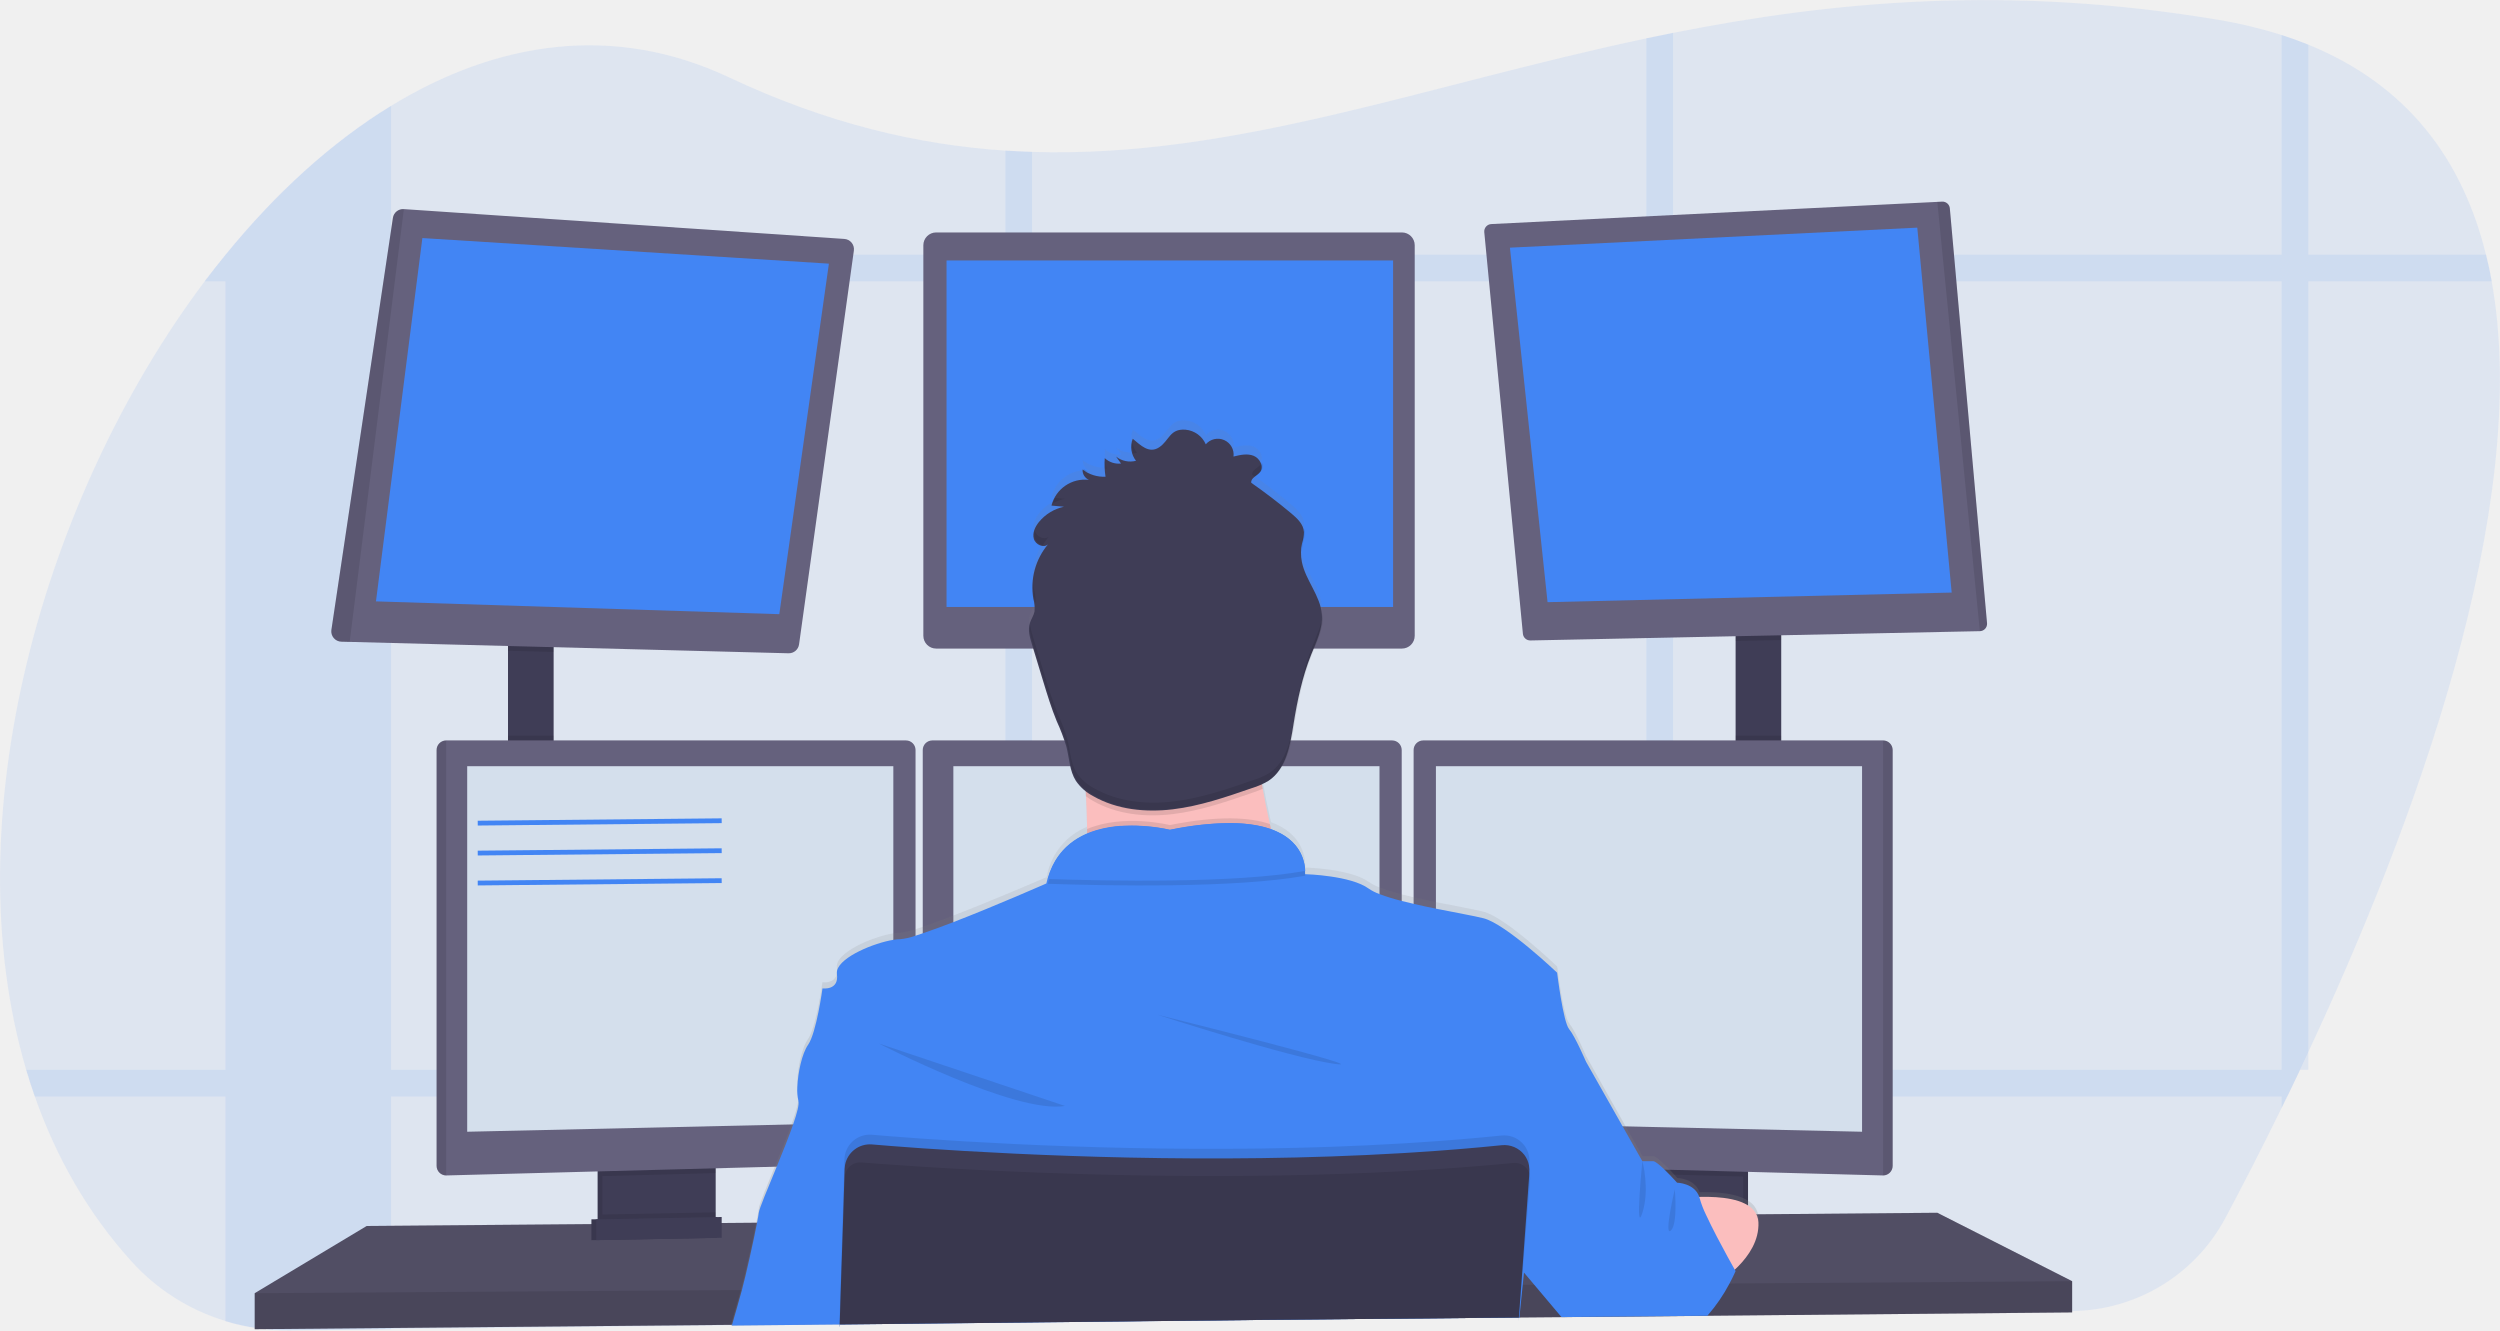
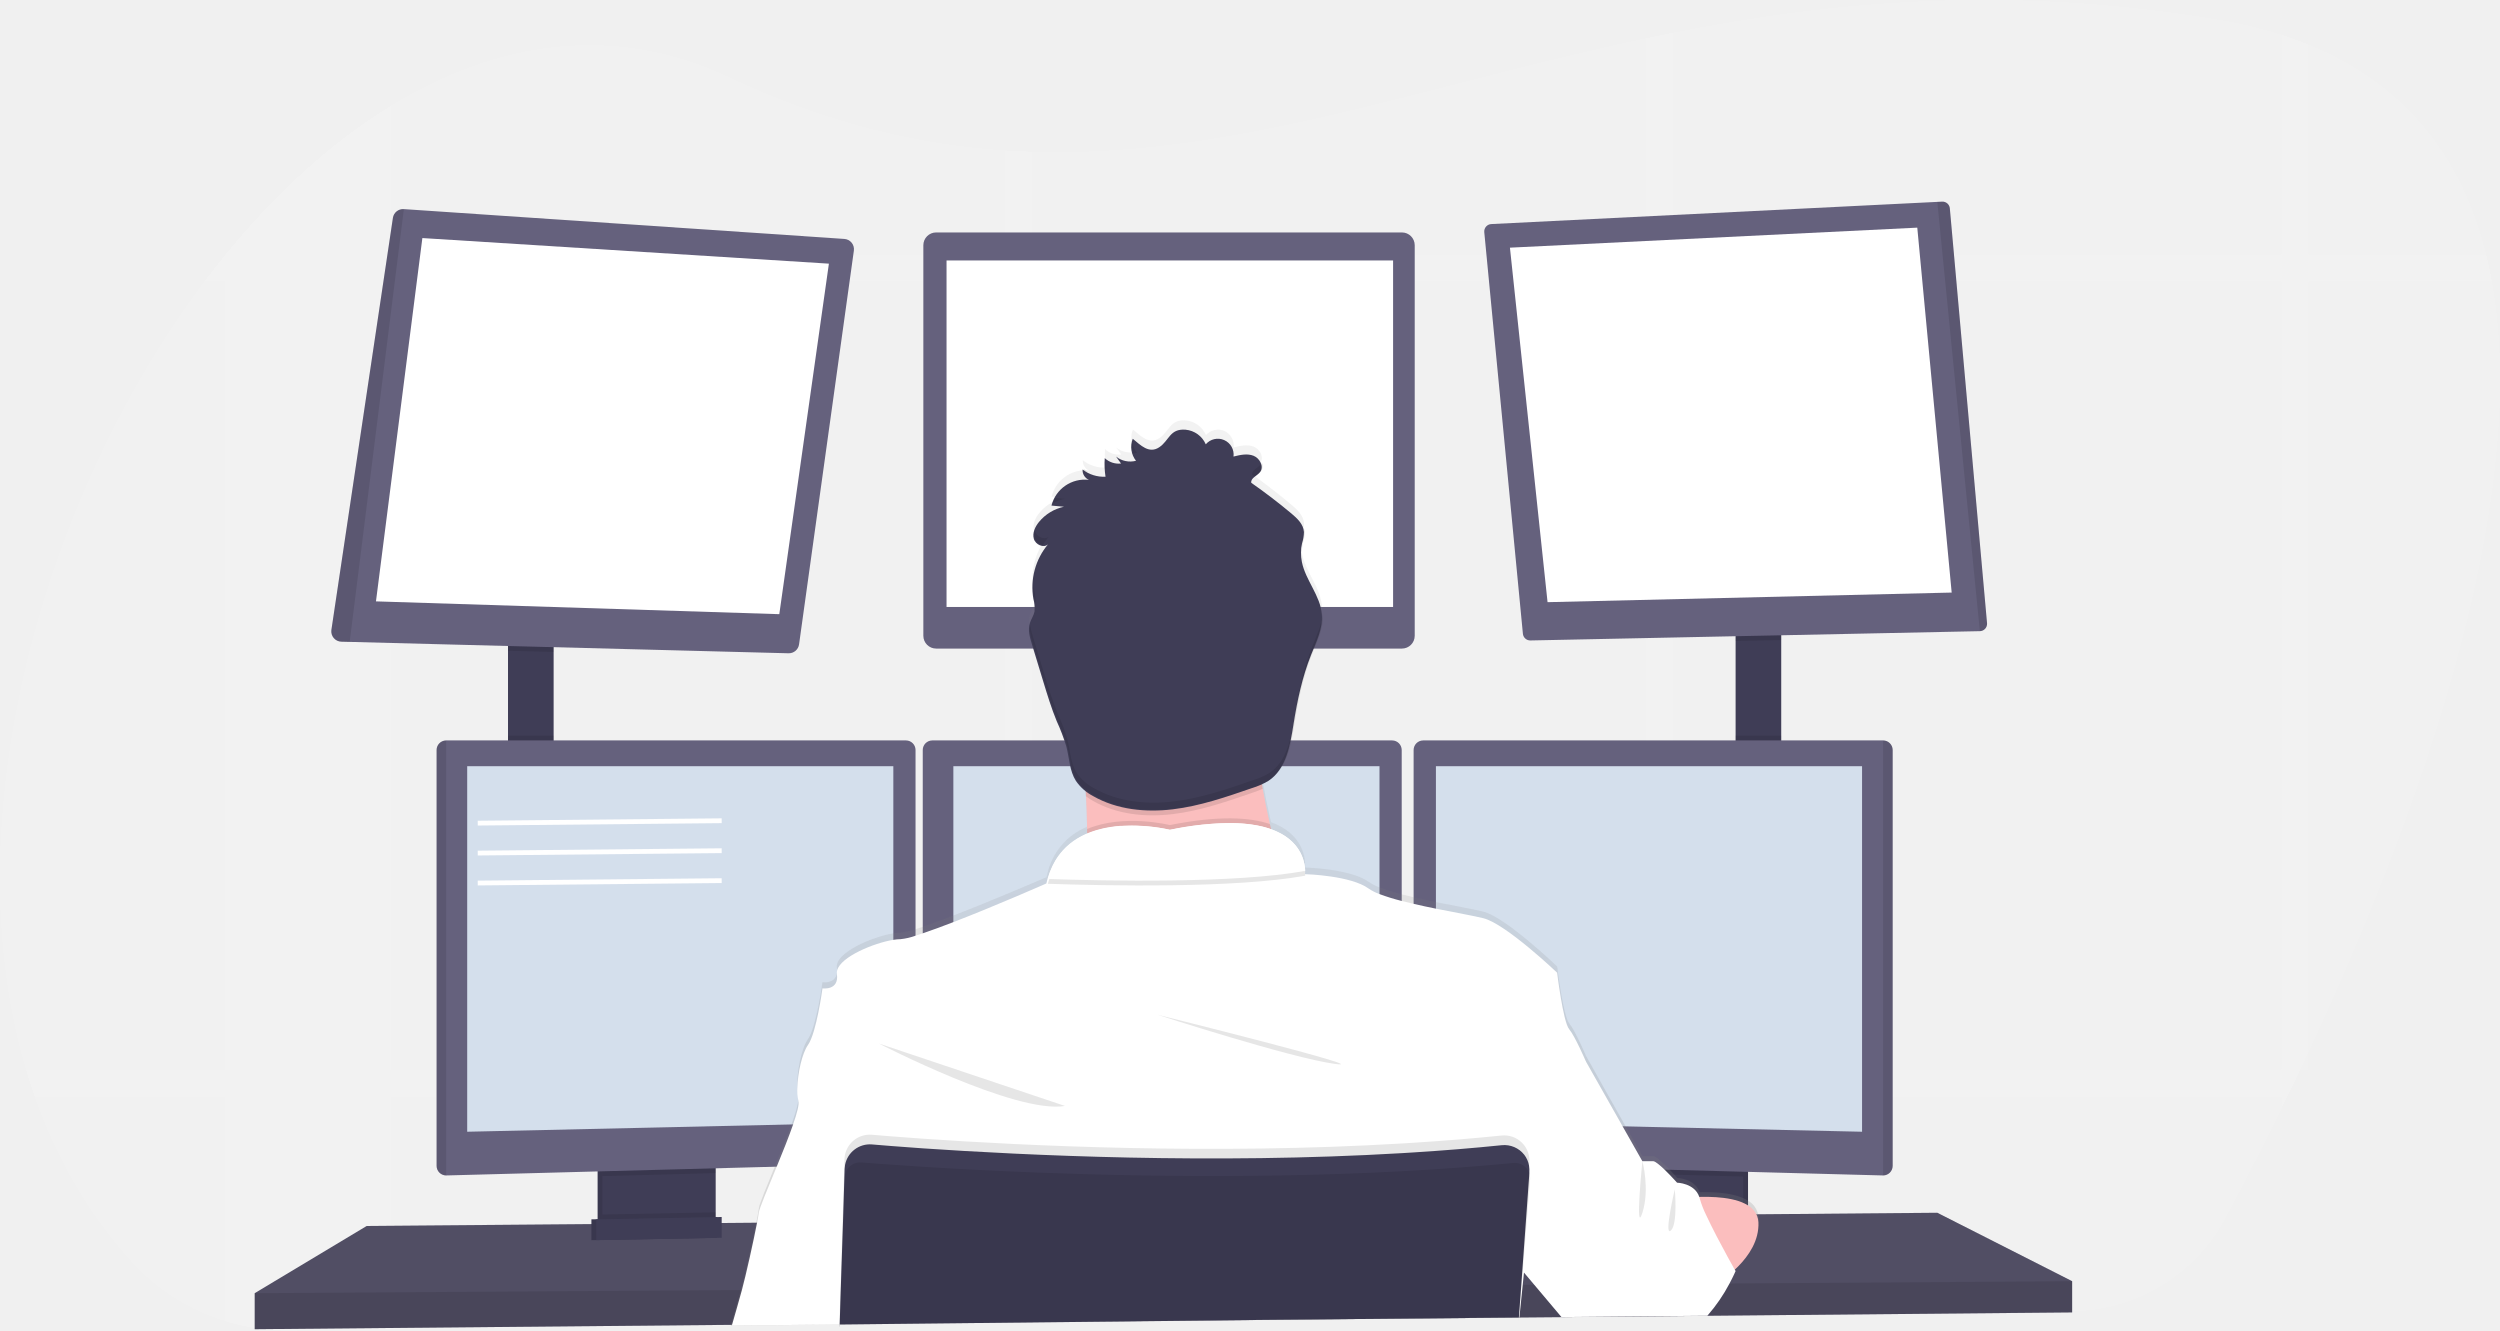
<svg xmlns="http://www.w3.org/2000/svg" id="59725d3d-bdd8-4af0-9b66-49b8d09410bc" data-name="Layer 1" width="1041.32" height="554.17" viewBox="0 0 1041.32 554.17">
  <defs>
    <linearGradient id="dff037aa-d578-4bab-81e7-399360663117" x1="597.75" y1="725.44" x2="597.75" y2="347.69" gradientUnits="userSpaceOnUse">
      <stop offset="0" stop-color="gray" stop-opacity="0.25" />
      <stop offset="0.54" stop-color="gray" stop-opacity="0.12" />
      <stop offset="1" stop-color="gray" stop-opacity="0.1" />
    </linearGradient>
  </defs>
-   <path d="M1040.82,611.12q-1.74,3.75-3.47,7.4-2.7,5.67-5.33,11.12c-.78,1.61-1.56,3.19-2.32,4.77-8.6,17.57-16.63,33.11-23.45,45.89A73.21,73.21,0,0,1,942.44,719l-151.65,1.65h-1.6l-13,.14-11.12.12-34.1.37-1.38,0-17.36.19h-.53l-107,1.16-95.51,1-11.11.12-69,.75H429l-44.75.48h-.48l-141.5,1.53-42.33.46a88.07,88.07,0,0,1-26.67-3.82,86.39,86.39,0,0,1-39.09-24.75C116,678.37,102.75,655,93.85,629.64q-1.93-5.49-3.6-11.12C59.44,514.37,97,380,164.6,290.08q4.25-5.64,8.64-11l.07-.08c20.79-25.52,44.1-46.84,68.93-62,44-26.91,92.75-34.49,140.7-11.9,40.57,19.12,78.45,28.11,115.17,30.55,3.71.24,7.42.42,11.11.53,84.23,2.65,163.17-27.7,255.87-47.29,3.69-.78,7.39-1.55,11.12-2.28,66.13-13.16,139.49-20.1,226.73-5.51a189.09,189.09,0,0,1,26.76,6.4q5.77,1.86,11.12,4c41.64,16.94,64.35,48.24,74,87.46q1.37,5.46,2.37,11.11C1134.3,384.41,1084.19,518.23,1040.82,611.12Z" transform="translate(-79.34 -172.91)" fill="#4285f4" opacity="0.1" />
+   <path d="M1040.82,611.12q-1.74,3.75-3.47,7.4-2.7,5.67-5.33,11.12c-.78,1.61-1.56,3.19-2.32,4.77-8.6,17.57-16.63,33.11-23.45,45.89A73.21,73.21,0,0,1,942.44,719l-151.65,1.65h-1.6l-13,.14-11.12.12-34.1.37-1.38,0-17.36.19h-.53l-107,1.16-95.51,1-11.11.12-69,.75H429l-44.75.48h-.48l-141.5,1.53-42.33.46a88.07,88.07,0,0,1-26.67-3.82,86.39,86.39,0,0,1-39.09-24.75C116,678.37,102.75,655,93.85,629.64q-1.93-5.49-3.6-11.12C59.44,514.37,97,380,164.6,290.08q4.25-5.64,8.64-11l.07-.08c20.79-25.52,44.1-46.84,68.93-62,44-26.91,92.75-34.49,140.7-11.9,40.57,19.12,78.45,28.11,115.17,30.55,3.71.24,7.42.42,11.11.53,84.23,2.65,163.17-27.7,255.87-47.29,3.69-.78,7.39-1.55,11.12-2.28,66.13-13.16,139.49-20.1,226.73-5.51a189.09,189.09,0,0,1,26.76,6.4q5.77,1.86,11.12,4c41.64,16.94,64.35,48.24,74,87.46q1.37,5.46,2.37,11.11C1134.3,384.41,1084.19,518.23,1040.82,611.12Z" transform="translate(-79.34 -172.91)" fill="#ffffff" opacity="0.1" />
  <g opacity="0.1">
-     <path d="M242.24,217V726.62l-42.33.46a88.07,88.07,0,0,1-26.67-3.82V279h.07C194.1,253.45,217.41,232.13,242.24,217Z" transform="translate(-79.34 -172.91)" fill="#4285f4" />
-     <path d="M1117.24,290.08H164.6q4.25-5.64,8.64-11V279h941.63Q1116.24,284.43,1117.24,290.08Z" transform="translate(-79.34 -172.91)" fill="#4285f4" />
-     <path d="M1040.82,191.51v427h-3.47q-2.7,5.67-5.33,11.12c-.78,1.61-1.56,3.19-2.32,4.77V187.47Q1035.47,189.33,1040.82,191.51Z" transform="translate(-79.34 -172.91)" fill="#4285f4" />
-     <path d="M776.21,186.58V720.83l-11.12.12V188.86C768.78,188.08,772.48,187.31,776.21,186.58Z" transform="translate(-79.34 -172.91)" fill="#4285f4" />
-     <path d="M509.22,236.15V723.73l-11.11.12V235.62C501.82,235.86,505.53,236,509.22,236.15Z" transform="translate(-79.34 -172.91)" fill="#4285f4" />
-     <path d="M1037.35,618.52q-2.7,5.67-5.33,11.12H93.85q-1.93-5.49-3.6-11.12Z" transform="translate(-79.34 -172.91)" fill="#4285f4" />
+     <path d="M242.24,217V726.62l-42.33.46a88.07,88.07,0,0,1-26.67-3.82V279h.07C194.1,253.45,217.41,232.13,242.24,217Z" transform="translate(-79.34 -172.91)" fill="#ffffff" />
+     <path d="M1117.24,290.08H164.6q4.25-5.64,8.64-11V279h941.63Q1116.24,284.43,1117.24,290.08Z" transform="translate(-79.34 -172.91)" fill="#ffffff" />
+     <path d="M1040.82,191.51v427h-3.47q-2.7,5.67-5.33,11.12c-.78,1.61-1.56,3.19-2.32,4.77V187.47Q1035.47,189.33,1040.82,191.51Z" transform="translate(-79.34 -172.91)" fill="#ffffff" />
+     <path d="M776.21,186.58V720.83l-11.12.12V188.86C768.78,188.08,772.48,187.31,776.21,186.58Z" transform="translate(-79.34 -172.91)" fill="#ffffff" />
+     <path d="M509.22,236.15V723.73l-11.11.12V235.62C501.82,235.86,505.53,236,509.22,236.15Z" transform="translate(-79.34 -172.91)" fill="#ffffff" />
+     <path d="M1037.35,618.52q-2.7,5.67-5.33,11.12H93.85q-1.93-5.49-3.6-11.12Z" transform="translate(-79.34 -172.91)" fill="#ffffff" />
  </g>
  <rect x="211.6" y="265.83" width="19" height="57.66" fill="#3f3d56" />
  <rect x="722.93" y="262.83" width="19" height="61" fill="#3f3d56" />
  <polygon points="863.1 533.65 863.1 546.65 711.18 548.05 709.56 548.08 651.82 548.61 650.44 548.63 632.89 548.78 632.37 548.78 525.39 549.77 349.78 551.4 349.63 551.4 304.98 551.82 304.5 551.83 106.1 553.65 106.1 538.65 152.75 510.65 246.35 509.87 248.35 509.86 249.01 509.85 251.01 509.82 295.95 509.45 297.96 509.44 298.6 509.43 300.6 509.42 315.01 509.3 315.39 509.29 350.94 508.99 351.23 508.99 628.63 506.65 635.42 506.6 636.1 506.6 641.28 506.55 678.93 506.24 680.93 506.21 682.78 506.19 683.74 506.19 695.45 506.1 697.77 506.07 700.88 506.05 710.63 505.96 726.1 505.83 728.1 505.81 731.58 505.79 732.23 505.79 806.94 505.15 863.1 533.65" fill="#65617d" />
  <polygon points="863.1 533.65 863.1 546.65 711.18 548.05 709.56 548.08 651.82 548.61 650.44 548.63 632.89 548.78 632.37 548.78 525.39 549.77 349.78 551.4 349.63 551.4 304.98 551.82 304.5 551.83 106.1 553.65 106.1 538.65 152.75 510.65 246.35 509.87 248.35 509.86 249.01 509.85 251.01 509.82 295.95 509.45 297.96 509.44 298.6 509.43 300.6 509.42 315.01 509.3 315.39 509.29 350.94 508.99 351.23 508.99 628.63 506.65 635.42 506.6 636.1 506.6 641.28 506.55 678.93 506.24 680.93 506.21 682.78 506.19 683.74 506.19 695.45 506.1 697.77 506.07 700.88 506.05 710.63 505.96 726.1 505.83 728.1 505.81 731.58 505.79 732.23 505.79 806.94 505.15 863.1 533.65" opacity="0.2" />
  <path d="M375.44,656.57v24.49a6.13,6.13,0,0,1-3.5,5.54,6,6,0,0,1-2.5.6l-34.9.74a6,6,0,0,1-2.7-.57,6.12,6.12,0,0,1-3.57-5.57V656.57Z" transform="translate(-79.34 -172.91)" fill="#3f3d56" />
  <path d="M375.44,656.57v24.49a6.13,6.13,0,0,1-3.5,5.54,6,6,0,0,1-2.5.6l-34.9.74a6,6,0,0,1-2.7-.57,6.12,6.12,0,0,1-3.57-5.57V656.57Z" transform="translate(-79.34 -172.91)" opacity="0.1" />
  <path d="M377.44,656.57v24.49a6.13,6.13,0,0,1-3.5,5.54,6,6,0,0,1-2.5.6l-34.9.74a6,6,0,0,1-2.7-.57,6.12,6.12,0,0,1-3.57-5.57V656.57Z" transform="translate(-79.34 -172.91)" fill="#3f3d56" />
  <rect x="680.93" y="483.66" width="47.17" height="31.5" fill="#3f3d56" />
  <rect x="680.93" y="483.66" width="47.17" height="31.5" opacity="0.1" />
  <rect x="678.93" y="483.66" width="47.17" height="31.5" fill="#3f3d56" />
  <polygon points="230.6 265.82 230.6 271.55 211.6 271.06 211.6 265.82 230.6 265.82" opacity="0.1" />
  <path d="M435,277.31l-22.83,164a4.3,4.3,0,0,1-4.37,3.71L225,440.28l-3.47-.09a4.3,4.3,0,0,1-4.16-4.87L243,263.64a4.3,4.3,0,0,1,4.54-3.63L431,272.43A4.29,4.29,0,0,1,435,277.31Z" transform="translate(-79.34 -172.91)" fill="#65617d" />
-   <polygon points="175.93 99.16 156.6 250.49 324.6 255.82 345.26 109.82 175.93 99.16" fill="#4285f4" />
+   <polygon points="175.93 99.16 156.6 250.49 324.6 255.82 345.26 109.82 175.93 99.16" fill="#ffffff" />
  <rect x="384.6" y="96.82" width="204.67" height="173.33" rx="5.33" ry="5.33" fill="#65617d" />
-   <rect x="394.26" y="108.49" width="186" height="144.33" fill="#4285f4" />
+   <rect x="394.26" y="108.49" width="186" height="144.33" fill="#ffffff" />
  <polygon points="741.93 262.82 741.93 266.61 722.93 267 722.93 262.82 741.93 262.82" opacity="0.1" />
  <path d="M907,432.53a3.08,3.08,0,0,1-3,3.28L716.8,439.68a3.08,3.08,0,0,1-3.13-2.79L697.58,269.61a3.08,3.08,0,0,1,2.92-3.37L886.28,257l2-.1a3.07,3.07,0,0,1,3.22,2.8Z" transform="translate(-79.34 -172.91)" fill="#65617d" />
-   <polygon points="628.93 103.16 798.6 94.82 812.93 246.82 644.6 250.82 628.93 103.16" fill="#4285f4" />
+   <polygon points="628.93 103.16 798.6 94.82 812.93 246.82 644.6 250.82 628.93 103.16" fill="#ffffff" />
  <path d="M907,432.53a3.08,3.08,0,0,1-3,3.28L886.28,257l2-.1a3.07,3.07,0,0,1,3.22,2.8Z" transform="translate(-79.34 -172.91)" opacity="0.1" />
  <path d="M247.57,260,225,440.28l-3.47-.09a4.3,4.3,0,0,1-4.16-4.87L243,263.64A4.3,4.3,0,0,1,247.57,260Z" transform="translate(-79.34 -172.91)" opacity="0.1" />
  <rect x="211.6" y="306.41" width="19" height="17.08" opacity="0.1" />
  <polygon points="298.1 483.65 298.1 488.62 250.93 489.88 250.93 483.65 298.1 483.65" opacity="0.1" />
  <path d="M460.69,485.27v168.2a4,4,0,0,1-3.85,3.95l-191.65,5.1h-.05a4,4,0,0,1-3.95-3.95V485.27a4,4,0,0,1,3.95-3.95h191.6A4,4,0,0,1,460.69,485.27Z" transform="translate(-79.34 -172.91)" fill="#65617d" />
  <path d="M265.19,481.32v181.2h-.05a4,4,0,0,1-3.95-3.95V485.27a4,4,0,0,1,3.95-3.95Z" transform="translate(-79.34 -172.91)" opacity="0.1" />
  <polygon points="194.6 319.15 372.1 319.15 372.1 467.4 194.6 471.4 194.6 319.15" fill="#d4dfec" />
  <rect x="722.93" y="306.41" width="19" height="17.42" opacity="0.1" />
  <polygon points="726.1 483.65 726.1 490.06 678.93 488.8 678.93 483.65 726.1 483.65" opacity="0.1" />
  <path d="M867.69,485.27v173.3a4,4,0,0,1-4,3.95h0L672,657.42a4,4,0,0,1-3.85-3.95V485.27a4,4,0,0,1,3.95-3.95h191.6A4,4,0,0,1,867.69,485.27Z" transform="translate(-79.34 -172.91)" fill="#65617d" />
  <path d="M867.69,485.27v173.3a4,4,0,0,1-4,3.95h0V481.32h0A4,4,0,0,1,867.69,485.27Z" transform="translate(-79.34 -172.91)" opacity="0.1" />
  <polygon points="775.6 319.15 598.1 319.15 598.1 467.4 775.6 471.4 775.6 319.15" fill="#d4dfec" />
  <path d="M663.19,485.27v168.2a4,4,0,0,1-3.85,3.95l-191.65,5.1h0a4,4,0,0,1-4-3.95V485.27a4,4,0,0,1,3.95-3.95h191.6A4,4,0,0,1,663.19,485.27Z" transform="translate(-79.34 -172.91)" fill="#65617d" />
  <polygon points="397.1 319.15 574.6 319.15 574.6 467.4 397.1 471.4 397.1 319.15" fill="#d4dfec" />
  <polygon points="863.1 533.65 863.1 546.65 711.18 548.05 709.56 548.08 651.82 548.61 650.44 548.63 632.89 548.78 632.37 548.78 525.39 549.77 349.78 551.4 349.63 551.4 304.98 551.82 304.5 551.83 106.1 553.65 106.1 538.65 308.61 537.32 309.09 537.32 350.08 537.04 350.27 537.04 633.35 535.17 633.64 535.17 633.81 535.16 634.28 535.16 639.07 535.13 640.53 535.13 715.02 534.63 719.42 534.61 720.4 534.6 863.1 533.65" opacity="0.1" />
  <circle cx="487.26" cy="272.16" r="51.33" fill="#fbbebe" />
  <path d="M383.74,725.09c0-.11.06-.23.1-.35,1-3.59,2.78-9.66,4.11-14.51.17-.6.33-1.19.48-1.75,1.47-5.47,4.33-18.28,5.92-26.27.56-2.81,1-5,1.09-6.1.2-1.69,3.21-8.92,6.62-17.23,2.39-5.84,5-12.22,6.91-17.6a61.38,61.38,0,0,0,2.93-9.85,5.1,5.1,0,0,0,0-2.13,14.69,14.69,0,0,1-.48-3.5v0c-.23-6.2,1.62-16,4.48-20.11,3.5-5,6-23.66,6-23.66s5.18.75,6-3.53a6.15,6.15,0,0,0,.1-1.4,7.41,7.41,0,0,0-.09-1.11c-.89-6.24,14.72-12.88,23.5-14.31a19.67,19.67,0,0,1,3-.28,27.24,27.24,0,0,0,6.25-1.44q1.4-.43,3-1c3.68-1.24,8.08-2.88,12.75-4.68,17.56-6.81,38.82-16,38.82-16,.15-.71.32-1.39.51-2.06a27.71,27.71,0,0,1,16.35-18.93h0c0-.66,0-1.33,0-2,0-3.45-.15-7-.3-10.54,0-.69-.06-1.38-.1-2.07,0-.2,0-.41,0-.61s0-.35,0-.52c0-.7-.07-1.4-.11-2.09l-.18-.14a16.41,16.41,0,0,1-3.9-4.2,15.27,15.27,0,0,1-1.42-3c-1.25-3.39-1.54-7.17-2.38-10.75l-.18-.74a84,84,0,0,0-4-10.58c-2.21-5.42-3.91-11-5.6-16.65q-1.54-5.13-3.11-10.28l-1.58-5.24c-.3-1-.6-2-.83-3v0a13.27,13.27,0,0,1-.26-1.4,0,0,0,0,1,0,0,10,10,0,0,1,.24-4.61,32.09,32.09,0,0,1,1.32-3,7.87,7.87,0,0,0,.5-1.38v0a3,3,0,0,0,.08-.32,5.65,5.65,0,0,0,.11-1.08,18.46,18.46,0,0,0-.52-3.89.07.07,0,0,1,0-.05,2.56,2.56,0,0,0-.05-.27,25.48,25.48,0,0,1-.36-3,28.45,28.45,0,0,1,3.47-15.57l.19-.36a25.22,25.22,0,0,1,1.84-2.78h0c.31-.42.63-.82,1-1.22-1.4,1.34-3.7.75-5-.69a3.61,3.61,0,0,1-.55-.75,3.81,3.81,0,0,1-.23-.45c-.05-.12-.09-.25-.13-.38-.7-2.45.52-5.06,2.12-7.05a18.49,18.49,0,0,1,5.74-4.7h0a3.84,3.84,0,0,1,.4-.21,17.12,17.12,0,0,1,2.64-1.06h0a15.06,15.06,0,0,1,1.63-.44l-3.71-.34-1.5-.14a14.49,14.49,0,0,1,13-10.91h1.08a11.73,11.73,0,0,1,1.57.13,4.44,4.44,0,0,1-2.65-4.33,14.41,14.41,0,0,0,9.19,3.06h.38a30,30,0,0,1-.34-3.27h0a0,0,0,0,1,0,0,0,0,0,0,1,0,0,33.19,33.19,0,0,1,0-4.46,8.44,8.44,0,0,0,6.78,2.26l-2.08-2.9a9.49,9.49,0,0,0,6.56,2.05l.48-.05a7,7,0,0,0,1.19-.23l.09,0c-.19-.24-.36-.49-.53-.75l-.06-.12a9.67,9.67,0,0,1-1-2.09,6.59,6.59,0,0,1-.24-.87h0a8.75,8.75,0,0,1,.45-5.45c3.23,2.7,6.77,6.39,11,3.6s4.37-7.91,11-7.39a10.2,10.2,0,0,1,8.41,6.12,6.75,6.75,0,0,1,7.67-1.75,6.85,6.85,0,0,1,3.88,6.89c2.75-.69,5.71-1.37,8.35-.33s4.34,4.41,2.84,6.66a1.43,1.43,0,0,1-.14.2c-1.23,1.59-3.95,2.46-3.66,4.46l.42.3,1.3.94a.05.05,0,0,1,0,0q7.65,5.52,14.9,11.6c2.48,2.08,5.12,4.58,5.29,7.83a8.64,8.64,0,0,1-.24,2.37h0c-.16.78-.38,1.56-.55,2.34a19.51,19.51,0,0,0-.34,6.05h0c.07.59.16,1.17.27,1.76,1.53,7.73,7.71,14.11,8.32,22l0,.56a17.78,17.78,0,0,1-.07,2.53c-.46,4.8-2.68,9.41-4.48,14-.11.28-.22.56-.32.84-3.47,9-5.47,18.59-7,28.16a100.26,100.26,0,0,1-2,10.09A26.73,26.73,0,0,1,611,492.07a16.22,16.22,0,0,1-3.36,3,18.67,18.67,0,0,1-2.65,1.41s0,0,0,.06c.11.61.2,1.22.31,1.83.06.32.11.64.17,1h0a.14.14,0,0,0,0,.06c.84,4.73,1.8,9.36,2.81,13.76l.51,2.19c12.6,4.55,14.09,13.87,14.18,17.44a9.64,9.64,0,0,1,0,1.43s19,.5,26.5,6a20.34,20.34,0,0,0,4.51,2.3,83,83,0,0,0,9.25,2.89c1.61.42,3.29.83,5,1.23,3,.69,6.18,1.36,9.25,2,8.19,1.65,15.9,3,19.81,4,9.33,2.36,30.67,22.82,30.67,22.82s2.5,20.64,5,23.65,7,13.59,7,13.59l16.54,29.41,7,12.37h4.5c.62,0,1.84.88,3.21,2.1,1.19,1.06,2.51,2.38,3.67,3.58l1.92,2.05,1.2,1.33s7.27.18,9.24,5.93c5.92-.17,13.19.22,18.28,2.5a14.14,14.14,0,0,1,2,1.08,8.68,8.68,0,0,1,4.13,5.66,8.34,8.34,0,0,1,.18,1.44c0,.57,0,1.14,0,1.7-.36,7.57-5.29,13.87-9.82,18.11l.32.57s-.15.36-.44,1c-.08.19-.18.4-.29.64h0c-.59,1.26-1.53,3.15-2.76,5.36a63.31,63.31,0,0,1-9.57,13.17l-.29.3-57.74.53-.17-.2L719.87,708l-5.57-6.64-.17-.21-.16,1.59-.54,5.3-1.3,12.81-.07.64,0,.17-.15,1.48.11-1.48h-.29l-107,1L429.11,724.6l0,.84h-.14l0-.84-44.75.48Z" transform="translate(-79.34 -172.91)" fill="url(#dff037aa-d578-4bab-81e7-399360663117)" />
  <path d="M617.94,550.07s-99.5,12-90,0c3.44-4.34,4.39-17.2,4.2-31.85-.06-4.45-.22-9.06-.45-13.65-1.1-22-3.75-43.5-3.75-43.5s87-41,77-8.5c-4,13.13-2.69,31.57.35,48.88.89,5.05,1.92,10,3,14.7A344.67,344.67,0,0,0,617.94,550.07Z" transform="translate(-79.34 -172.91)" fill="#fbbebe" />
  <path d="M617.94,550.07s-99.5,12-90,0c3.44-4.34,4.39-17.2,4.2-31.85,15.17-6.48,34.47-1.65,34.47-1.65,20.32-4.05,33.35-3.26,41.68-.42A344.67,344.67,0,0,0,617.94,550.07Z" transform="translate(-79.34 -172.91)" opacity="0.1" />
-   <path d="M429.08,725.44l0-.84,175.62-1.91,107-1H712l-.11,1.48.15-1.48h.19l0-.17,1.37-13.45.52-5.09.16-1.59.14-1.33,6.18-20.61,6.18-20.58,5.2-17.33,7.94-26.48s-4.5-10.5-7-13.5-5-23.5-5-23.5-21.34-20.33-30.67-22.67c-3.91-1-11.63-2.33-19.83-4-3.07-.62-6.22-1.28-9.25-2-1.71-.39-3.39-.8-5-1.21a87.91,87.91,0,0,1-9.25-2.86,20.7,20.7,0,0,1-4.5-2.29c-7.35-5.39-25.77-6-26.48-6h0a.42.42,0,0,1,0-.07v-.09a10.26,10.26,0,0,0,0-1.26c0-.4,0-.87-.09-1.4,0-.16,0-.33-.07-.5-.05-.36-.11-.74-.2-1.14a5,5,0,0,0-.12-.53,17.21,17.21,0,0,0-1.25-3.49c-.07-.16-.16-.33-.24-.49a18.25,18.25,0,0,0-1.7-2.63c-.13-.17-.27-.35-.42-.52a19.58,19.58,0,0,0-2.72-2.64c-.27-.21-.55-.43-.84-.63a4.67,4.67,0,0,0-.51-.36l-.89-.58-.83-.48c-.73-.4-1.5-.79-2.34-1.16-.26-.12-.54-.23-.82-.34s-.72-.28-1.09-.42l-.06,0L608,518c-.57-.19-1.15-.36-1.76-.53l-.93-.24-1-.23-1-.21c-1-.2-2.07-.38-3.19-.52l-1.14-.14-1.17-.12-1.21-.1-1.72-.1-2-.07a124.68,124.68,0,0,0-26.24,2.79,72.27,72.27,0,0,0-18.26-1.68l-.87,0-1,.06-.64,0-1.29.12c-.43,0-.87.09-1.3.15s-.88.11-1.31.18l-.66.11c-.65.11-1.31.23-2,.37q-.33.06-.66.15c-.87.19-1.74.42-2.6.68-.43.12-.86.26-1.29.41-.22.06-.43.14-.64.22l-.64.23-.63.25-.75.3c-.38.16-.75.33-1.12.51-.21.09-.42.19-.62.3s-.41.2-.6.31a27.75,27.75,0,0,0-6.21,4.38l-.51.49-.5.51c-.17.17-.33.35-.49.53a23.82,23.82,0,0,0-1.82,2.25c-.16.21-.31.42-.46.64a26.69,26.69,0,0,0-1.72,2.92c-.13.24-.25.49-.37.73a32.7,32.7,0,0,0-2,5.25q-.28,1-.51,2S494,550.24,476.44,557c-4.67,1.8-9.07,3.43-12.75,4.66-1.07.36-2.07.69-3,1a26.7,26.7,0,0,1-6.25,1.44,19.67,19.67,0,0,0-3,.28c-8.07,1.31-21.9,7-23.41,12.71a3.69,3.69,0,0,0-.1,1.4s0,.07,0,.11c1,7-6,6-6,6s-2.5,18.5-6,23.5c-2.53,3.6-4.26,11.63-4.48,17.69v0a19.61,19.61,0,0,0,.44,5.63c0,.05,0,.1,0,.14.4,1.34-.56,5-2.19,9.69-1.77,5.15-4.35,11.55-6.83,17.59-3.74,9.12-7.26,17.4-7.48,19.22-.09.81-.35,2.26-.71,4.13-1.46,7.62-4.7,22.13-6.3,28-1.19,4.38-2.92,10.38-4.11,14.5,0,.12-.07.24-.1.35L429,724.6l0,.84h.14Z" transform="translate(-79.34 -172.91)" fill="#4285f4" />
+   <path d="M429.08,725.44l0-.84,175.62-1.91,107-1H712l-.11,1.48.15-1.48h.19l0-.17,1.37-13.45.52-5.09.16-1.59.14-1.33,6.18-20.61,6.18-20.58,5.2-17.33,7.94-26.48s-4.5-10.5-7-13.5-5-23.5-5-23.5-21.34-20.33-30.67-22.67c-3.91-1-11.63-2.33-19.83-4-3.07-.62-6.22-1.28-9.25-2-1.71-.39-3.39-.8-5-1.21a87.91,87.91,0,0,1-9.25-2.86,20.7,20.7,0,0,1-4.5-2.29c-7.35-5.39-25.77-6-26.48-6h0a.42.42,0,0,1,0-.07v-.09a10.26,10.26,0,0,0,0-1.26c0-.4,0-.87-.09-1.4,0-.16,0-.33-.07-.5-.05-.36-.11-.74-.2-1.14a5,5,0,0,0-.12-.53,17.21,17.21,0,0,0-1.25-3.49c-.07-.16-.16-.33-.24-.49a18.25,18.25,0,0,0-1.7-2.63c-.13-.17-.27-.35-.42-.52a19.58,19.58,0,0,0-2.72-2.64c-.27-.21-.55-.43-.84-.63a4.67,4.67,0,0,0-.51-.36l-.89-.58-.83-.48c-.73-.4-1.5-.79-2.34-1.16-.26-.12-.54-.23-.82-.34s-.72-.28-1.09-.42l-.06,0L608,518c-.57-.19-1.15-.36-1.76-.53l-.93-.24-1-.23-1-.21c-1-.2-2.07-.38-3.19-.52l-1.14-.14-1.17-.12-1.21-.1-1.72-.1-2-.07a124.68,124.68,0,0,0-26.24,2.79,72.27,72.27,0,0,0-18.26-1.68l-.87,0-1,.06-.64,0-1.29.12c-.43,0-.87.09-1.3.15s-.88.11-1.31.18l-.66.11c-.65.11-1.31.23-2,.37q-.33.06-.66.15c-.87.19-1.74.42-2.6.68-.43.12-.86.26-1.29.41-.22.06-.43.14-.64.22l-.64.23-.63.25-.75.3c-.38.16-.75.33-1.12.51-.21.09-.42.19-.62.3s-.41.2-.6.31a27.75,27.75,0,0,0-6.21,4.38l-.51.49-.5.51c-.17.17-.33.35-.49.53a23.82,23.82,0,0,0-1.82,2.25c-.16.21-.31.42-.46.64a26.69,26.69,0,0,0-1.72,2.92c-.13.24-.25.49-.37.73a32.7,32.7,0,0,0-2,5.25q-.28,1-.51,2S494,550.24,476.44,557c-4.67,1.8-9.07,3.43-12.75,4.66-1.07.36-2.07.69-3,1a26.7,26.7,0,0,1-6.25,1.44,19.67,19.67,0,0,0-3,.28c-8.07,1.31-21.9,7-23.41,12.71a3.69,3.69,0,0,0-.1,1.4s0,.07,0,.11c1,7-6,6-6,6s-2.5,18.5-6,23.5c-2.53,3.6-4.26,11.63-4.48,17.69v0a19.61,19.61,0,0,0,.44,5.63c0,.05,0,.1,0,.14.4,1.34-.56,5-2.19,9.69-1.77,5.15-4.35,11.55-6.83,17.59-3.74,9.12-7.26,17.4-7.48,19.22-.09.81-.35,2.26-.71,4.13-1.46,7.62-4.7,22.13-6.3,28-1.19,4.38-2.92,10.38-4.11,14.5,0,.12-.07.24-.1.35L429,724.6l0,.84h.14Z" transform="translate(-79.34 -172.91)" fill="#ffffff" />
  <path d="M445.44,607.57s57,29.5,77.5,26Z" transform="translate(-79.34 -172.91)" opacity="0.1" />
  <path d="M561.44,595.57s55.5,18,74,20.5S561.44,595.57,561.44,595.57Z" transform="translate(-79.34 -172.91)" opacity="0.1" />
  <path d="M623,537.65c-29,5.34-83.6,4.19-107.2,3.38,8.65-31,50.83-20.46,50.83-20.46C618.84,510.15,622.84,531.77,623,537.65Z" transform="translate(-79.34 -172.91)" opacity="0.1" />
-   <path d="M623,535.65c-29,5.34-83.6,4.19-107.2,3.38,8.65-31,50.83-20.46,50.83-20.46C618.84,508.15,622.84,529.77,623,535.65Z" transform="translate(-79.34 -172.91)" fill="#4285f4" />
+   <path d="M623,535.65c-29,5.34-83.6,4.19-107.2,3.38,8.65-31,50.83-20.46,50.83-20.46C618.84,508.15,622.84,529.77,623,535.65Z" transform="translate(-79.34 -172.91)" fill="#ffffff" />
  <path d="M776.94,672.32s34.16-5.25,34.83,9.75-17.42,25.48-17.42,25.48Z" transform="translate(-79.34 -172.91)" fill="#fbbebe" />
  <path d="M605.29,501.45a47,47,0,0,1-4.5,1.74c-10.78,3.72-21.65,7.47-33,8.83s-23.26.16-33.16-5.5a28.77,28.77,0,0,1-3-1.95c-1.1-22-3.75-43.5-3.75-43.5s87-41,77-8.5C600.9,465.7,602.25,484.14,605.29,501.45Z" transform="translate(-79.34 -172.91)" opacity="0.1" />
  <path d="M552.52,364.84a9.47,9.47,0,0,1-8.32-1.75l2.08,2.89a8.47,8.47,0,0,1-6.78-2.25,34.08,34.08,0,0,0,.32,7.75,14.52,14.52,0,0,1-9.56-3,4.42,4.42,0,0,0,2.64,4.31,14.34,14.34,0,0,0-15.6,10.71l5.22.48a18.47,18.47,0,0,0-10.44,6.37c-1.6,2-2.82,4.56-2.12,7s4.08,4,5.92,2.26a27.94,27.94,0,0,0-6.1,22.79,14.47,14.47,0,0,1,.46,5.26c-.33,1.65-1.37,3.08-1.89,4.69-1,2.92-.05,6.09.84,9l4.69,15.42c1.7,5.57,3.39,11.15,5.61,16.54a82.08,82.08,0,0,1,4,10.51c1.26,4.84,1.31,10.14,4,14.37a19.93,19.93,0,0,0,7.18,6.33c9.89,5.66,21.84,6.86,33.16,5.5s22.18-5.11,32.95-8.83a31,31,0,0,0,6.84-3c7.45-4.88,9.11-14.86,10.5-23.65,1.55-9.8,3.62-19.58,7.29-28.8,2.18-5.49,5-11.06,4.52-16.94-.61-7.81-6.79-14.14-8.32-21.82a19,19,0,0,1,.07-7.77,17.66,17.66,0,0,0,.79-4.7c-.17-3.22-2.81-5.7-5.29-7.77Q609.11,380,600.52,374c-.29-2,2.43-2.86,3.66-4.44,1.74-2.23-.06-5.77-2.7-6.81s-5.6-.36-8.35.33a6.59,6.59,0,0,0-11.55-5.11,10.2,10.2,0,0,0-8.42-6.08c-6.63-.52-6.76,4.55-11,7.34s-7.74-.89-11-3.57A9.28,9.28,0,0,0,552.52,364.84Z" transform="translate(-79.34 -172.91)" fill="#3f3d56" />
-   <path d="M802.27,702.32s-.89,2.12-2.53,5.19a69,69,0,0,1-9,13.17l-.27.29-1.62,0-57.74.53-1.38,0-.17-.2-11.2-13.29L714.14,703l-.17-.21-.36-.42-.2-.24-.26-.31-8.21-9.74,3-12.5,5.11-21.06.13-.51,1-4,.71-3,2.38-9.78,8.16-33.65,14.5,7.5,15.29,27,8.21,14.5h4.5c.85,0,2.8,1.64,4.76,3.53.7.67,1.4,1.38,2,2,1.78,1.84,3.19,3.42,3.19,3.42s7.29.16,9.25,5.9a7,7,0,0,1,.25.85,40.3,40.3,0,0,0,2.53,6.56c1.29,2.81,2.91,6,4.55,9.19,3.05,5.85,6.15,11.42,7.29,13.44l.14.25Z" transform="translate(-79.34 -172.91)" fill="#4285f4" />
+   <path d="M802.27,702.32s-.89,2.12-2.53,5.19a69,69,0,0,1-9,13.17l-.27.29-1.62,0-57.74.53-1.38,0-.17-.2-11.2-13.29L714.14,703l-.17-.21-.36-.42-.2-.24-.26-.31-8.21-9.74,3-12.5,5.11-21.06.13-.51,1-4,.71-3,2.38-9.78,8.16-33.65,14.5,7.5,15.29,27,8.21,14.5h4.5c.85,0,2.8,1.64,4.76,3.53.7.67,1.4,1.38,2,2,1.78,1.84,3.19,3.42,3.19,3.42s7.29.16,9.25,5.9a7,7,0,0,1,.25.85,40.3,40.3,0,0,0,2.53,6.56c1.29,2.81,2.91,6,4.55,9.19,3.05,5.85,6.15,11.42,7.29,13.44l.14.25Z" transform="translate(-79.34 -172.91)" fill="#ffffff" />
  <path d="M716.37,657.17l-.1,1.43v.1l-.17,2.3-1.33,18.51-1.61,22.3-.46,6.28-1,13.44v.17l-107,1L429.11,724.6l0,.84h-.14l0-.84v-.28l.45-14.36.86-28.06.74-23.79.07-2.37a10.53,10.53,0,0,1,11.42-10.17c4.72.4,10.85.89,18.18,1.41l3,.22c42.33,2.94,120.56,6.74,199.5,2,1.66-.09,3.33-.19,5-.31,12.24-.77,24.47-1.76,36.58-3a10.53,10.53,0,0,1,11.6,11.23Z" transform="translate(-79.34 -172.91)" opacity="0.1" />
  <path d="M429.08,725.44l0-.84,175.62-1.91,107-1H712v-.17l1-13.44.43-6,1.64-22.61,1.29-17.9,0-.44a10.62,10.62,0,0,0-.11-2.47.3.3,0,0,0,0-.1,10.39,10.39,0,0,0-2-4.64,10.54,10.54,0,0,0-9.42-4c-12.11,1.24-24.34,2.23-36.58,3-1.67.12-3.34.22-5,.31-78.94,4.69-157.17.89-199.5-2l-3-.22c-7.33-.52-13.46-1-18.18-1.41a10.54,10.54,0,0,0-11.24,8.53,11,11,0,0,0-.18,1.64l-.68,22.16L429.54,710l-.44,14.36v.28l0,.84Z" transform="translate(-79.34 -172.91)" fill="#3f3d56" />
  <path d="M716.67,664.18l-1.23,15.33-1.83,22.85-.46,5.72-1,12.81-.06.64v.17h0l-.15,1.48.11-1.48h-.29l-107,1L429.11,724.6v-.28l.49-14.36,1-28.06.64-18.65A6.36,6.36,0,0,1,434.3,658a6.25,6.25,0,0,1,3.78-.9c2.1.17,4.68.37,7.69.59,4.89.36,10.92.78,17.94,1.22,13,.82,29.31,1.7,48,2.42,52,2,122.2,2.67,188.88-3.17,3-.26,6.1-.55,9.13-.84a6.26,6.26,0,0,1,3.48.66,5.16,5.16,0,0,1,.86.54,6.14,6.14,0,0,1,2,2.46,3.56,3.56,0,0,1,.25.61A6.28,6.28,0,0,1,716.67,664.18Z" transform="translate(-79.34 -172.91)" opacity="0.1" />
  <path d="M377.44,677.87v3.19a6.13,6.13,0,0,1-3.5,5.54l-40.1.77a6.12,6.12,0,0,1-3.57-5.57v-3Z" transform="translate(-79.34 -172.91)" opacity="0.1" />
  <polygon points="298.6 515.57 246.35 516.57 246.35 507.9 298.6 506.9 298.6 515.57" fill="#3f3d56" />
  <polygon points="298.6 515.57 246.35 516.57 246.35 507.9 298.6 506.9 298.6 515.57" opacity="0.1" />
  <polygon points="300.6 515.57 248.35 516.57 248.35 507.9 300.6 506.9 300.6 515.57" fill="#3f3d56" />
  <g opacity="0.1">
    <path d="M552.93,361.56a9.75,9.75,0,0,1-1.89-4.34,9.49,9.49,0,0,0,.42,4.6A9,9,0,0,0,552.93,361.56Z" transform="translate(-79.34 -172.91)" />
    <path d="M540.23,368.2a35.12,35.12,0,0,1-.37-3.7c0,1.23,0,2.47,0,3.71Z" transform="translate(-79.34 -172.91)" />
    <path d="M621.73,401.57a18.34,18.34,0,0,1,.36-2.65,18,18,0,0,0,.8-4.69,6.16,6.16,0,0,0-.16-1.06c-.17.92-.44,1.84-.64,2.75A19.14,19.14,0,0,0,621.73,401.57Z" transform="translate(-79.34 -172.91)" />
    <path d="M600.93,370.67l1.09.79a19.71,19.71,0,0,0,2.57-2.22,3.67,3.67,0,0,0,.38-3.64,3,3,0,0,1-.38.64C603.36,367.82,600.64,368.69,600.93,370.67Z" transform="translate(-79.34 -172.91)" />
    <path d="M518.76,380.29a12.32,12.32,0,0,0-.87,2.28,18.16,18.16,0,0,1,5-1.89Z" transform="translate(-79.34 -172.91)" />
    <path d="M532.55,369.41a14.83,14.83,0,0,1-1.88-1.23,4.25,4.25,0,0,0,.09,1.18A11.86,11.86,0,0,1,532.55,369.41Z" transform="translate(-79.34 -172.91)" />
    <path d="M630.32,428.33c-.41,4.85-2.67,9.52-4.5,14.12-3.67,9.22-5.74,19-7.29,28.81-1.39,8.79-3,18.77-10.5,23.64a30,30,0,0,1-6.83,3c-10.78,3.73-21.65,7.47-33,8.83s-23.26.17-33.16-5.49a20,20,0,0,1-7.18-6.33c-2.67-4.23-2.72-9.53-4-14.37a82.21,82.21,0,0,0-4-10.52c-2.21-5.38-3.91-11-5.6-16.53q-2.35-7.71-4.69-15.43a28.81,28.81,0,0,1-1.14-4.75c-.39,2.56.37,5.24,1.14,7.75q2.34,7.73,4.69,15.43c1.69,5.57,3.39,11.15,5.6,16.53a82.21,82.21,0,0,1,4,10.52c1.26,4.84,1.31,10.14,4,14.37a20,20,0,0,0,7.18,6.33c9.9,5.66,21.84,6.85,33.16,5.49s22.18-5.1,33-8.83a30,30,0,0,0,6.83-3c7.45-4.87,9.11-14.85,10.5-23.64,1.55-9.81,3.62-19.59,7.29-28.81,2.18-5.48,5-11.05,4.52-16.94C630.34,428.45,630.32,428.39,630.32,428.33Z" transform="translate(-79.34 -172.91)" />
    <path d="M510.63,424.46s0-.07,0-.11a14,14,0,0,0-.46-5.25,26.59,26.59,0,0,1-.39-3.32,27.35,27.35,0,0,0,.39,6.32C510.33,422.88,510.51,423.67,510.63,424.46Z" transform="translate(-79.34 -172.91)" />
    <path d="M513.68,400a27.74,27.74,0,0,1,2.61-3.67c-1.83,1.75-5.21.19-5.92-2.24a5.83,5.83,0,0,0,0,3A4.39,4.39,0,0,0,513.68,400Z" transform="translate(-79.34 -172.91)" />
  </g>
  <path d="M763.44,656.57s3.17,11.5,0,21.5S763.44,656.57,763.44,656.57Z" transform="translate(-79.34 -172.91)" opacity="0.1" />
  <path d="M776.94,668.3s1.33,14.6-1.67,17.19S776.94,668.3,776.94,668.3Z" transform="translate(-79.34 -172.91)" opacity="0.1" />
-   <line x1="198.99" y1="342.86" x2="300.6" y2="341.86" fill="none" stroke="#4285f4" stroke-miterlimit="10" stroke-width="2" />
-   <line x1="198.99" y1="355.33" x2="300.6" y2="354.34" fill="none" stroke="#4285f4" stroke-miterlimit="10" stroke-width="2" />
-   <line x1="198.99" y1="367.81" x2="300.6" y2="366.81" fill="none" stroke="#4285f4" stroke-miterlimit="10" stroke-width="2" />
+   <line x1="198.99" y1="342.86" x2="300.6" y2="341.86" fill="none" stroke="#ffffff" stroke-miterlimit="10" stroke-width="2" />
+   <line x1="198.99" y1="355.33" x2="300.6" y2="354.34" fill="none" stroke="#ffffff" stroke-miterlimit="10" stroke-width="2" />
+   <line x1="198.99" y1="367.81" x2="300.6" y2="366.81" fill="none" stroke="#ffffff" stroke-miterlimit="10" stroke-width="2" />
</svg>
